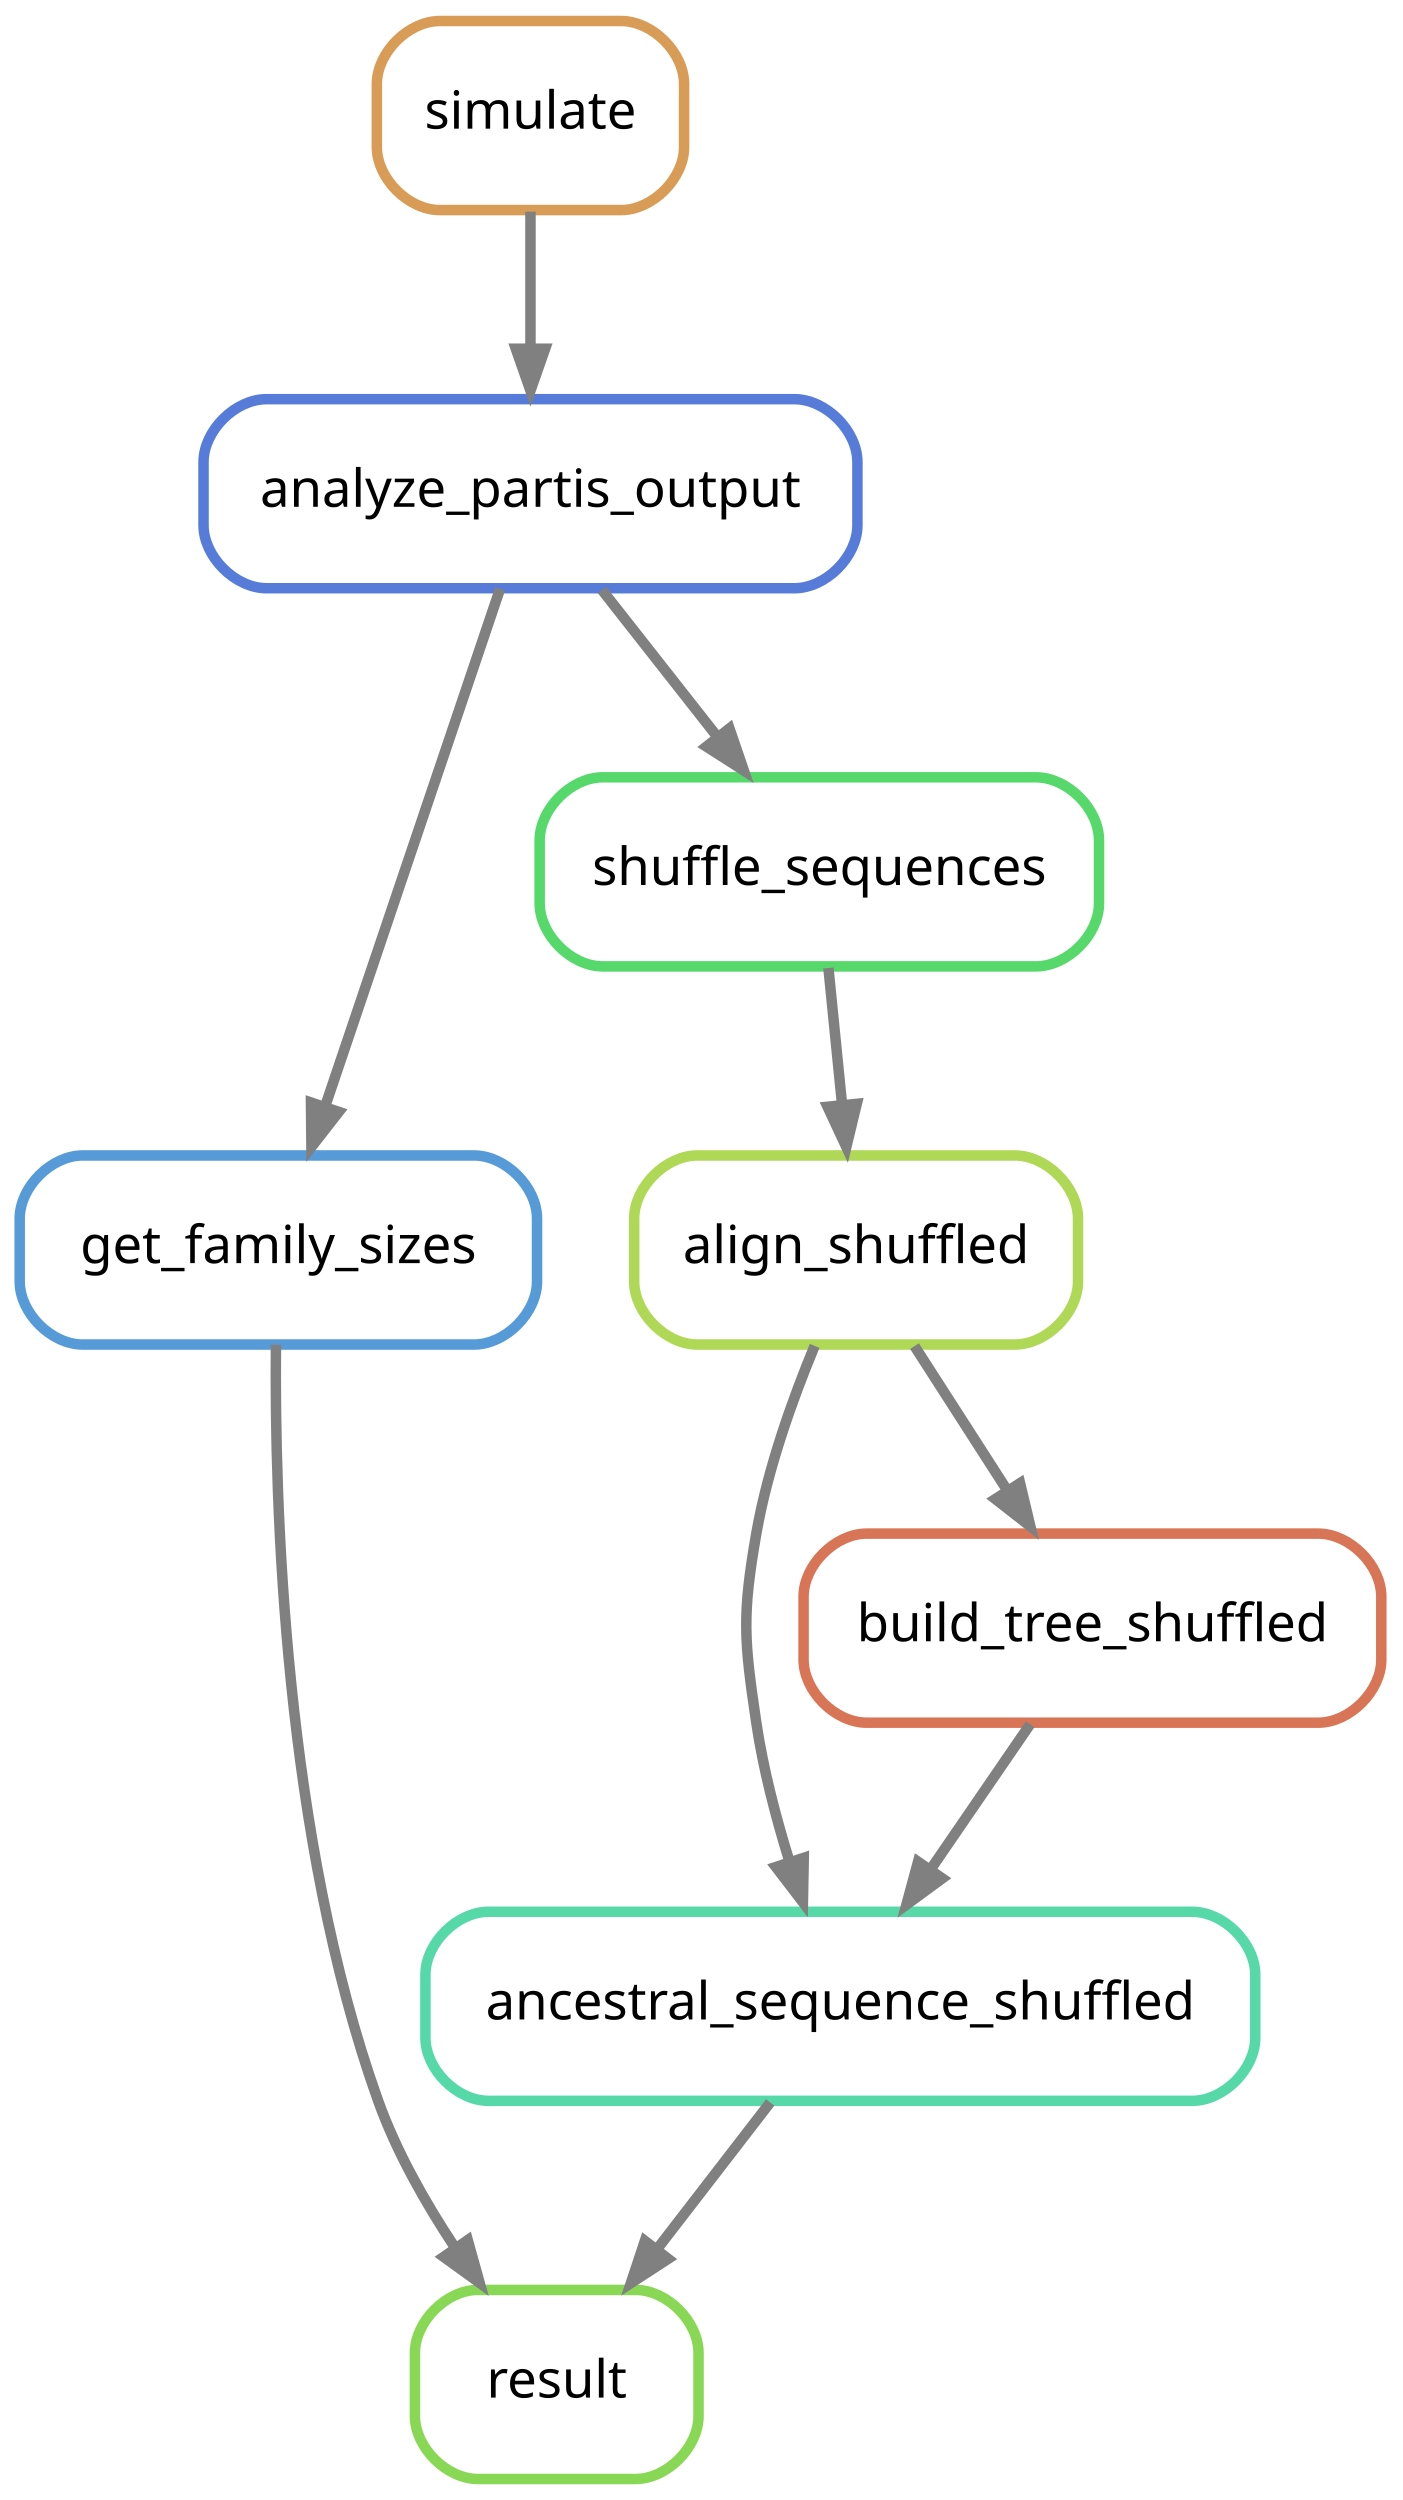
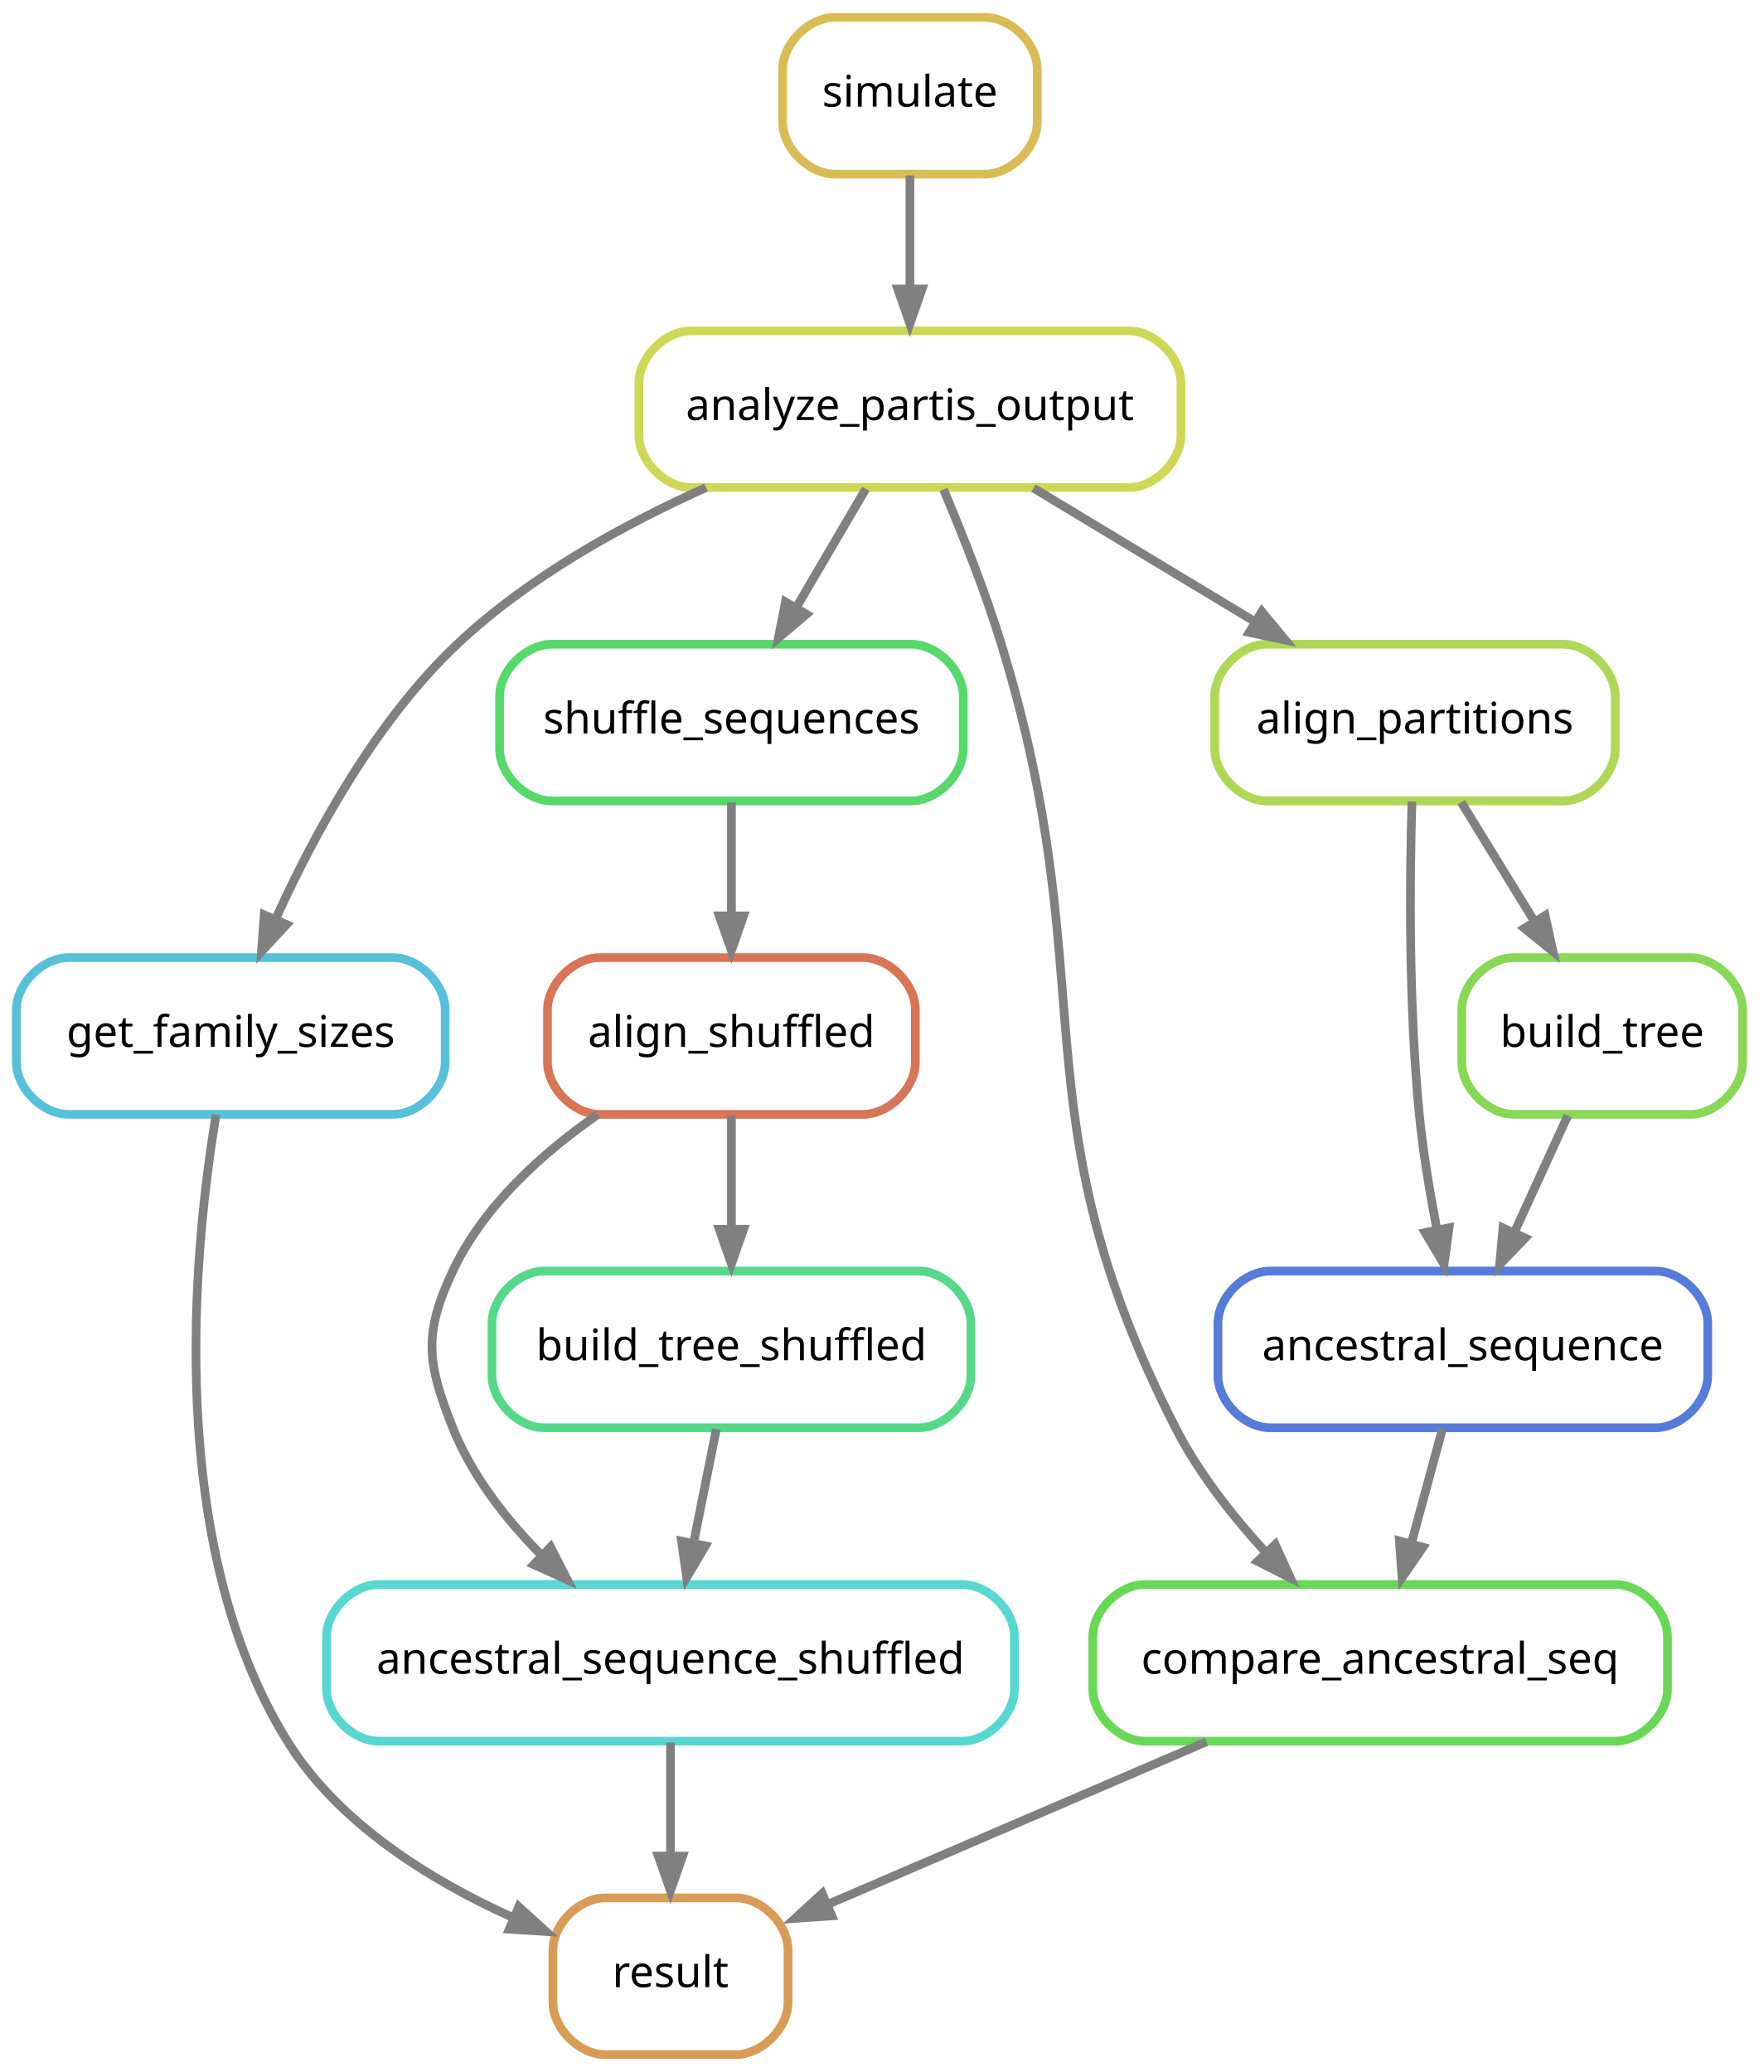
- <svg xmlns="http://www.w3.org/2000/svg" width="267pt" height="476pt" viewBox="0.00 0.00 267.00 476.00">
+ <svg xmlns="http://www.w3.org/2000/svg" width="405pt" height="476pt" viewBox="0.00 0.00 405.00 476.00">
  <g id="graph0" class="graph" transform="scale(1 1) rotate(0) translate(4 472)">
-     <polygon fill="white" stroke="white" points="-4,5 -4,-472 264,-472 264,5 -4,5" />
+     <polygon fill="white" stroke="white" points="-4,5 -4,-472 402,-472 402,5 -4,5" />
    <g id="node1" class="node">
-       <path fill="none" stroke="#88d856" stroke-width="2" d="M117,-36C117,-36 87,-36 87,-36 81,-36 75,-30 75,-24 75,-24 75,-12 75,-12 75,-6 81,-0 87,-0 87,-0 117,-0 117,-0 123,-0 129,-6 129,-12 129,-12 129,-24 129,-24 129,-30 123,-36 117,-36" />
-       <text text-anchor="middle" x="102" y="-15.5" font-family="sans" font-size="10.00">result</text>
+       <path fill="none" stroke="#d89c56" stroke-width="2" d="M165,-36C165,-36 135,-36 135,-36 129,-36 123,-30 123,-24 123,-24 123,-12 123,-12 123,-6 129,-0 135,-0 135,-0 165,-0 165,-0 171,-0 177,-6 177,-12 177,-12 177,-24 177,-24 177,-30 171,-36 165,-36" />
+       <text text-anchor="middle" x="150" y="-15.5" font-family="sans" font-size="10.00">result</text>
    </g>
    <g id="node2" class="node">
-       <path fill="none" stroke="#569ad8" stroke-width="2" d="M86.25,-252C86.25,-252 11.75,-252 11.75,-252 5.75,-252 -0.25,-246 -0.25,-240 -0.25,-240 -0.25,-228 -0.25,-228 -0.25,-222 5.75,-216 11.75,-216 11.75,-216 86.25,-216 86.25,-216 92.25,-216 98.25,-222 98.25,-228 98.25,-228 98.25,-240 98.25,-240 98.25,-246 92.25,-252 86.25,-252" />
+       <path fill="none" stroke="#56c1d8" stroke-width="2" d="M86.25,-252C86.25,-252 11.75,-252 11.75,-252 5.75,-252 -0.25,-246 -0.25,-240 -0.25,-240 -0.25,-228 -0.25,-228 -0.25,-222 5.75,-216 11.75,-216 11.75,-216 86.25,-216 86.25,-216 92.25,-216 98.25,-222 98.25,-228 98.25,-228 98.25,-240 98.25,-240 98.25,-246 92.25,-252 86.25,-252" />
      <text text-anchor="middle" x="49" y="-231.5" font-family="sans" font-size="10.00">get_family_sizes</text>
    </g>
    <g id="edge2" class="edge">
-       <path fill="none" stroke="grey" stroke-width="2" d="M48.537,-215.979C48.255,-185.968 50.063,-122.08 68,-72 71.447,-62.376 76.913,-52.71 82.462,-44.318" />
-       <polygon fill="grey" stroke="grey" points="85.351,-46.295 88.195,-36.089 79.607,-42.294 85.351,-46.295" />
+       <path fill="none" stroke="grey" stroke-width="2" d="M45.633,-215.939C40.44,-184.743 33.793,-117.532 62,-72 73.677,-53.151 94.768,-40.109 113.375,-31.68" />
+       <polygon fill="grey" stroke="grey" points="114.969,-34.806 122.816,-27.686 112.242,-28.359 114.969,-34.806" />
    </g>
    <g id="node3" class="node">
-       <path fill="none" stroke="#567bd8" stroke-width="2" d="M147.25,-396C147.25,-396 46.75,-396 46.75,-396 40.75,-396 34.75,-390 34.75,-384 34.75,-384 34.75,-372 34.75,-372 34.75,-366 40.75,-360 46.75,-360 46.75,-360 147.25,-360 147.25,-360 153.25,-360 159.25,-366 159.25,-372 159.25,-372 159.25,-384 159.25,-384 159.25,-390 153.25,-396 147.25,-396" />
-       <text text-anchor="middle" x="97" y="-375.5" font-family="sans" font-size="10.00">analyze_partis_output</text>
+       <path fill="none" stroke="#ced856" stroke-width="2" d="M255.25,-396C255.25,-396 154.75,-396 154.75,-396 148.75,-396 142.75,-390 142.75,-384 142.75,-384 142.75,-372 142.75,-372 142.75,-366 148.75,-360 154.75,-360 154.75,-360 255.25,-360 255.25,-360 261.25,-360 267.25,-366 267.25,-372 267.25,-372 267.25,-384 267.25,-384 267.25,-390 261.25,-396 255.25,-396" />
+       <text text-anchor="middle" x="205" y="-375.5" font-family="sans" font-size="10.00">analyze_partis_output</text>
+     </g>
+     <g id="edge4" class="edge">
+       <path fill="none" stroke="grey" stroke-width="2" d="M158.182,-359.997C138.885,-351.349 117.282,-339.373 101,-324 82.384,-306.424 68.335,-280.698 59.563,-261.42" />
+       <polygon fill="grey" stroke="grey" points="62.663,-259.773 55.46,-252.003 56.246,-262.569 62.663,-259.773" />
+     </g>
+     <g id="node8" class="node">
+       <path fill="none" stroke="#56d86b" stroke-width="2" d="M205.25,-324C205.25,-324 122.75,-324 122.75,-324 116.75,-324 110.75,-318 110.75,-312 110.75,-312 110.75,-300 110.75,-300 110.75,-294 116.75,-288 122.75,-288 122.75,-288 205.25,-288 205.25,-288 211.25,-288 217.25,-294 217.25,-300 217.25,-300 217.25,-312 217.25,-312 217.25,-318 211.25,-324 205.25,-324" />
+       <text text-anchor="middle" x="164" y="-303.5" font-family="sans" font-size="10.00">shuffle_sequences</text>
+     </g>
+     <g id="edge10" class="edge">
+       <path fill="none" stroke="grey" stroke-width="2" d="M194.865,-359.697C190.148,-351.644 184.438,-341.894 179.218,-332.982" />
+       <polygon fill="grey" stroke="grey" points="182.092,-330.964 174.018,-324.104 176.052,-334.502 182.092,-330.964" />
+     </g>
+     <g id="node9" class="node">
+       <path fill="none" stroke="#68d856" stroke-width="2" d="M367,-108C367,-108 259,-108 259,-108 253,-108 247,-102 247,-96 247,-96 247,-84 247,-84 247,-78 253,-72 259,-72 259,-72 367,-72 367,-72 373,-72 379,-78 379,-84 379,-84 379,-96 379,-96 379,-102 373,-108 367,-108" />
+       <text text-anchor="middle" x="313" y="-87.5" font-family="sans" font-size="10.00">compare_ancestral_seq</text>
+     </g>
+     <g id="edge12" class="edge">
+       <path fill="none" stroke="grey" stroke-width="2" d="M212.711,-359.583C217.031,-349.36 222.281,-336.11 226,-324 250.058,-245.659 228.734,-216.988 266,-144 271.224,-133.769 278.892,-123.948 286.527,-115.6" />
+       <polygon fill="grey" stroke="grey" points="289.058,-118.017 293.457,-108.378 284.008,-113.17 289.058,-118.017" />
+     </g>
+     <g id="node12" class="node">
+       <path fill="none" stroke="#afd856" stroke-width="2" d="M355,-324C355,-324 287,-324 287,-324 281,-324 275,-318 275,-312 275,-312 275,-300 275,-300 275,-294 281,-288 287,-288 287,-288 355,-288 355,-288 361,-288 367,-294 367,-300 367,-300 367,-312 367,-312 367,-318 361,-324 355,-324" />
+       <text text-anchor="middle" x="321" y="-303.5" font-family="sans" font-size="10.00">align_partitions</text>
+     </g>
+     <g id="edge16" class="edge">
+       <path fill="none" stroke="grey" stroke-width="2" d="M233.377,-359.876C248.544,-350.724 267.405,-339.342 283.739,-329.485" />
+       <polygon fill="grey" stroke="grey" points="285.761,-332.353 292.514,-324.19 282.144,-326.36 285.761,-332.353" />
+     </g>
+     <g id="node4" class="node">
+       <path fill="none" stroke="#d8bc56" stroke-width="2" d="M222.25,-468C222.25,-468 187.75,-468 187.75,-468 181.75,-468 175.75,-462 175.75,-456 175.75,-456 175.75,-444 175.75,-444 175.75,-438 181.75,-432 187.75,-432 187.75,-432 222.25,-432 222.25,-432 228.25,-432 234.25,-438 234.25,-444 234.25,-444 234.25,-456 234.25,-456 234.25,-462 228.25,-468 222.25,-468" />
+       <text text-anchor="middle" x="205" y="-447.5" font-family="sans" font-size="10.00">simulate</text>
+     </g>
+     <g id="edge5" class="edge">
+       <path fill="none" stroke="grey" stroke-width="2" d="M205,-431.697C205,-423.983 205,-414.712 205,-406.112" />
+       <polygon fill="grey" stroke="grey" points="208.5,-406.104 205,-396.104 201.5,-406.104 208.5,-406.104" />
+     </g>
+     <g id="node5" class="node">
+       <path fill="none" stroke="#56d8d0" stroke-width="2" d="M217,-108C217,-108 83,-108 83,-108 77,-108 71,-102 71,-96 71,-96 71,-84 71,-84 71,-78 77,-72 83,-72 83,-72 217,-72 217,-72 223,-72 229,-78 229,-84 229,-84 229,-96 229,-96 229,-102 223,-108 217,-108" />
+       <text text-anchor="middle" x="150" y="-87.5" font-family="sans" font-size="10.00">ancestral_sequence_shuffled</text>
+     </g>
+     <g id="edge1" class="edge">
+       <path fill="none" stroke="grey" stroke-width="2" d="M150,-71.697C150,-63.983 150,-54.712 150,-46.112" />
+       <polygon fill="grey" stroke="grey" points="153.5,-46.104 150,-36.104 146.5,-46.104 153.5,-46.104" />
+     </g>
+     <g id="node6" class="node">
+       <path fill="none" stroke="#56d88a" stroke-width="2" d="M207,-180C207,-180 121,-180 121,-180 115,-180 109,-174 109,-168 109,-168 109,-156 109,-156 109,-150 115,-144 121,-144 121,-144 207,-144 207,-144 213,-144 219,-150 219,-156 219,-156 219,-168 219,-168 219,-174 213,-180 207,-180" />
+       <text text-anchor="middle" x="164" y="-159.5" font-family="sans" font-size="10.00">build_tree_shuffled</text>
+     </g>
+     <g id="edge7" class="edge">
+       <path fill="none" stroke="grey" stroke-width="2" d="M160.539,-143.697C158.997,-135.983 157.142,-126.712 155.422,-118.112" />
+       <polygon fill="grey" stroke="grey" points="158.814,-117.224 153.421,-108.104 151.95,-118.597 158.814,-117.224" />
+     </g>
+     <g id="node7" class="node">
+       <path fill="none" stroke="#d87556" stroke-width="2" d="M194.25,-252C194.25,-252 133.75,-252 133.75,-252 127.75,-252 121.75,-246 121.75,-240 121.75,-240 121.75,-228 121.75,-228 121.75,-222 127.75,-216 133.75,-216 133.75,-216 194.25,-216 194.25,-216 200.25,-216 206.25,-222 206.25,-228 206.25,-228 206.25,-240 206.25,-240 206.25,-246 200.25,-252 194.25,-252" />
+       <text text-anchor="middle" x="164" y="-231.5" font-family="sans" font-size="10.00">align_shuffled</text>
+     </g>
+     <g id="edge6" class="edge">
+       <path fill="none" stroke="grey" stroke-width="2" d="M133.231,-215.907C120.456,-207.021 106.999,-194.883 100,-180 93.191,-165.521 94.093,-158.87 100,-144 104.291,-133.199 111.942,-123.324 119.988,-115.102" />
+       <polygon fill="grey" stroke="grey" points="122.578,-117.469 127.404,-108.037 117.75,-112.401 122.578,-117.469" />
+     </g>
+     <g id="edge8" class="edge">
+       <path fill="none" stroke="grey" stroke-width="2" d="M164,-215.697C164,-207.983 164,-198.712 164,-190.112" />
+       <polygon fill="grey" stroke="grey" points="167.5,-190.104 164,-180.104 160.5,-190.104 167.5,-190.104" />
+     </g>
+     <g id="edge9" class="edge">
+       <path fill="none" stroke="grey" stroke-width="2" d="M164,-287.697C164,-279.983 164,-270.712 164,-262.112" />
+       <polygon fill="grey" stroke="grey" points="167.5,-262.104 164,-252.104 160.5,-262.104 167.5,-262.104" />
    </g>
    <g id="edge3" class="edge">
-       <path fill="none" stroke="grey" stroke-width="2" d="M91.21,-359.871C82.993,-335.564 67.868,-290.819 58.131,-262.013" />
-       <polygon fill="grey" stroke="grey" points="61.328,-260.542 54.81,-252.189 54.697,-262.783 61.328,-260.542" />
+       <path fill="none" stroke="grey" stroke-width="2" d="M273.126,-71.876C246.717,-60.535 212.336,-45.77 186.62,-34.726" />
+       <polygon fill="grey" stroke="grey" points="187.792,-31.421 177.222,-30.691 185.03,-37.853 187.792,-31.421" />
    </g>
-     <g id="node8" class="node">
-       <path fill="none" stroke="#56d86b" stroke-width="2" d="M193.25,-324C193.25,-324 110.75,-324 110.75,-324 104.75,-324 98.75,-318 98.75,-312 98.75,-312 98.75,-300 98.75,-300 98.75,-294 104.75,-288 110.75,-288 110.75,-288 193.25,-288 193.25,-288 199.25,-288 205.25,-294 205.25,-300 205.25,-300 205.25,-312 205.25,-312 205.25,-318 199.25,-324 193.25,-324" />
-       <text text-anchor="middle" x="152" y="-303.5" font-family="sans" font-size="10.00">shuffle_sequences</text>
+     <g id="node10" class="node">
+       <path fill="none" stroke="#567bd8" stroke-width="2" d="M376.25,-180C376.25,-180 287.75,-180 287.75,-180 281.75,-180 275.75,-174 275.75,-168 275.75,-168 275.75,-156 275.75,-156 275.75,-150 281.75,-144 287.75,-144 287.75,-144 376.25,-144 376.25,-144 382.25,-144 388.25,-150 388.25,-156 388.25,-156 388.25,-168 388.25,-168 388.25,-174 382.25,-180 376.25,-180" />
+       <text text-anchor="middle" x="332" y="-159.5" font-family="sans" font-size="10.00">ancestral_sequence</text>
    </g>
-     <g id="edge9" class="edge">
-       <path fill="none" stroke="grey" stroke-width="2" d="M110.596,-359.697C117.123,-351.389 125.068,-341.277 132.247,-332.141" />
-       <polygon fill="grey" stroke="grey" points="135.135,-334.13 138.561,-324.104 129.631,-329.805 135.135,-334.13" />
+     <g id="edge11" class="edge">
+       <path fill="none" stroke="grey" stroke-width="2" d="M327.303,-143.697C325.187,-135.898 322.638,-126.509 320.282,-117.829" />
+       <polygon fill="grey" stroke="grey" points="323.64,-116.838 317.643,-108.104 316.884,-118.672 323.64,-116.838" />
    </g>
-     <g id="node4" class="node">
-       <path fill="none" stroke="#d89c56" stroke-width="2" d="M114.25,-468C114.25,-468 79.75,-468 79.75,-468 73.75,-468 67.75,-462 67.75,-456 67.75,-456 67.75,-444 67.75,-444 67.75,-438 73.75,-432 79.75,-432 79.75,-432 114.25,-432 114.25,-432 120.25,-432 126.25,-438 126.25,-444 126.25,-444 126.25,-456 126.25,-456 126.25,-462 120.25,-468 114.25,-468" />
-       <text text-anchor="middle" x="97" y="-447.5" font-family="sans" font-size="10.00">simulate</text>
+     <g id="node11" class="node">
+       <path fill="none" stroke="#88d856" stroke-width="2" d="M384.25,-252C384.25,-252 343.75,-252 343.75,-252 337.75,-252 331.75,-246 331.75,-240 331.75,-240 331.75,-228 331.75,-228 331.75,-222 337.75,-216 343.75,-216 343.75,-216 384.25,-216 384.25,-216 390.25,-216 396.25,-222 396.25,-228 396.25,-228 396.25,-240 396.25,-240 396.25,-246 390.25,-252 384.25,-252" />
+       <text text-anchor="middle" x="364" y="-231.5" font-family="sans" font-size="10.00">build_tree</text>
    </g>
-     <g id="edge4" class="edge">
-       <path fill="none" stroke="grey" stroke-width="2" d="M97,-431.697C97,-423.983 97,-414.712 97,-406.112" />
-       <polygon fill="grey" stroke="grey" points="100.5,-406.104 97,-396.104 93.5,-406.104 100.5,-406.104" />
+     <g id="edge13" class="edge">
+       <path fill="none" stroke="grey" stroke-width="2" d="M356.09,-215.697C352.447,-207.728 348.046,-198.1 344.006,-189.264" />
+       <polygon fill="grey" stroke="grey" points="347.16,-187.744 339.819,-180.104 340.794,-190.654 347.16,-187.744" />
    </g>
-     <g id="node5" class="node">
-       <path fill="none" stroke="#56d8a9" stroke-width="2" d="M223,-108C223,-108 89,-108 89,-108 83,-108 77,-102 77,-96 77,-96 77,-84 77,-84 77,-78 83,-72 89,-72 89,-72 223,-72 223,-72 229,-72 235,-78 235,-84 235,-84 235,-96 235,-96 235,-102 229,-108 223,-108" />
-       <text text-anchor="middle" x="156" y="-87.5" font-family="sans" font-size="10.00">ancestral_sequence_shuffled</text>
+     <g id="edge14" class="edge">
+       <path fill="none" stroke="grey" stroke-width="2" d="M320.306,-287.889C319.785,-269.934 319.529,-240.911 322,-216 322.845,-207.483 324.361,-198.291 325.962,-189.992" />
+       <polygon fill="grey" stroke="grey" points="329.415,-190.574 327.99,-180.076 322.557,-189.171 329.415,-190.574" />
    </g>
-     <g id="edge1" class="edge">
-       <path fill="none" stroke="grey" stroke-width="2" d="M142.652,-71.697C136.243,-63.389 128.442,-53.277 121.394,-44.141" />
-       <polygon fill="grey" stroke="grey" points="124.074,-41.884 115.195,-36.104 118.532,-46.16 124.074,-41.884" />
-     </g>
-     <g id="node6" class="node">
-       <path fill="none" stroke="#d87556" stroke-width="2" d="M247,-180C247,-180 161,-180 161,-180 155,-180 149,-174 149,-168 149,-168 149,-156 149,-156 149,-150 155,-144 161,-144 161,-144 247,-144 247,-144 253,-144 259,-150 259,-156 259,-156 259,-168 259,-168 259,-174 253,-180 247,-180" />
-       <text text-anchor="middle" x="204" y="-159.5" font-family="sans" font-size="10.00">build_tree_shuffled</text>
-     </g>
-     <g id="edge5" class="edge">
-       <path fill="none" stroke="grey" stroke-width="2" d="M192.135,-143.697C186.497,-135.474 179.646,-125.483 173.431,-116.421" />
-       <polygon fill="grey" stroke="grey" points="176.271,-114.372 167.729,-108.104 170.497,-118.331 176.271,-114.372" />
-     </g>
-     <g id="node7" class="node">
-       <path fill="none" stroke="#afd856" stroke-width="2" d="M189.25,-252C189.25,-252 128.75,-252 128.75,-252 122.75,-252 116.75,-246 116.75,-240 116.75,-240 116.75,-228 116.75,-228 116.75,-222 122.75,-216 128.75,-216 128.75,-216 189.25,-216 189.25,-216 195.25,-216 201.25,-222 201.25,-228 201.25,-228 201.25,-240 201.25,-240 201.25,-246 195.25,-252 189.25,-252" />
-       <text text-anchor="middle" x="159" y="-231.5" font-family="sans" font-size="10.00">align_shuffled</text>
-     </g>
-     <g id="edge6" class="edge">
-       <path fill="none" stroke="grey" stroke-width="2" d="M151.107,-215.745C146.893,-205.577 142.143,-192.327 140,-180 137.26,-164.236 137.663,-159.828 140,-144 141.278,-135.347 143.669,-126.149 146.22,-117.887" />
-       <polygon fill="grey" stroke="grey" points="149.55,-118.965 149.348,-108.372 142.9,-116.779 149.55,-118.965" />
-     </g>
-     <g id="edge7" class="edge">
-       <path fill="none" stroke="grey" stroke-width="2" d="M170.124,-215.697C175.355,-207.559 181.7,-197.689 187.478,-188.701" />
-       <polygon fill="grey" stroke="grey" points="190.541,-190.409 193.004,-180.104 184.653,-186.623 190.541,-190.409" />
-     </g>
-     <g id="edge8" class="edge">
-       <path fill="none" stroke="grey" stroke-width="2" d="M153.73,-287.697C154.502,-279.983 155.429,-270.712 156.289,-262.112" />
-       <polygon fill="grey" stroke="grey" points="159.777,-262.403 157.29,-252.104 152.812,-261.706 159.777,-262.403" />
+     <g id="edge15" class="edge">
+       <path fill="none" stroke="grey" stroke-width="2" d="M331.629,-287.697C336.628,-279.559 342.691,-269.689 348.212,-260.701" />
+       <polygon fill="grey" stroke="grey" points="351.241,-262.457 353.493,-252.104 345.277,-258.793 351.241,-262.457" />
    </g>
  </g>
</svg>
